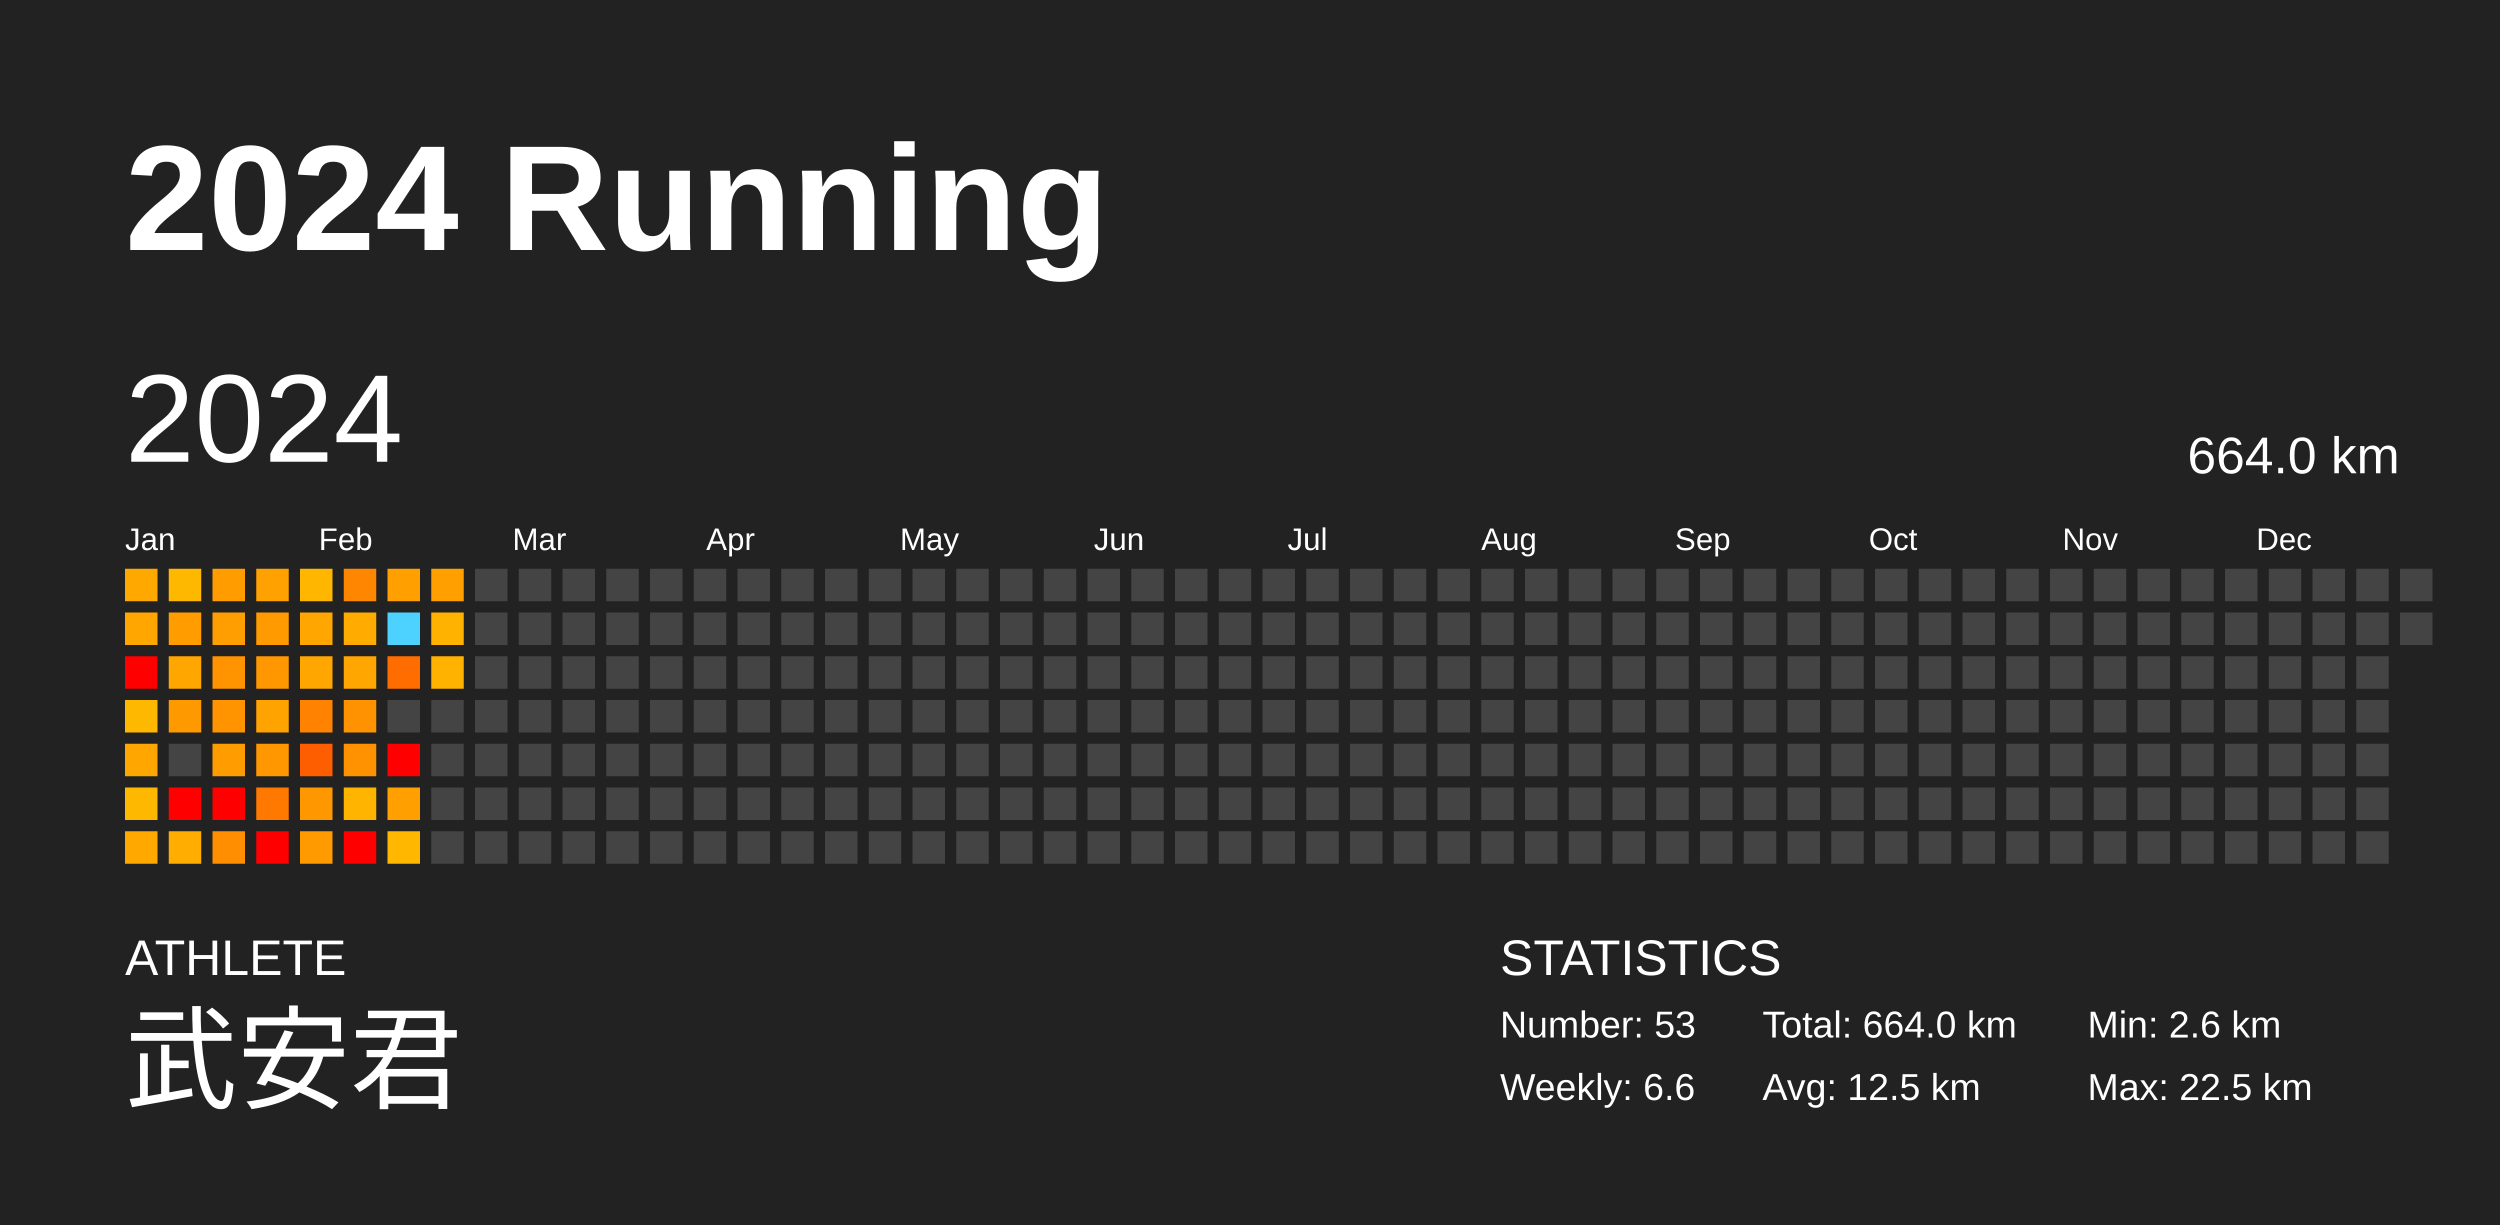
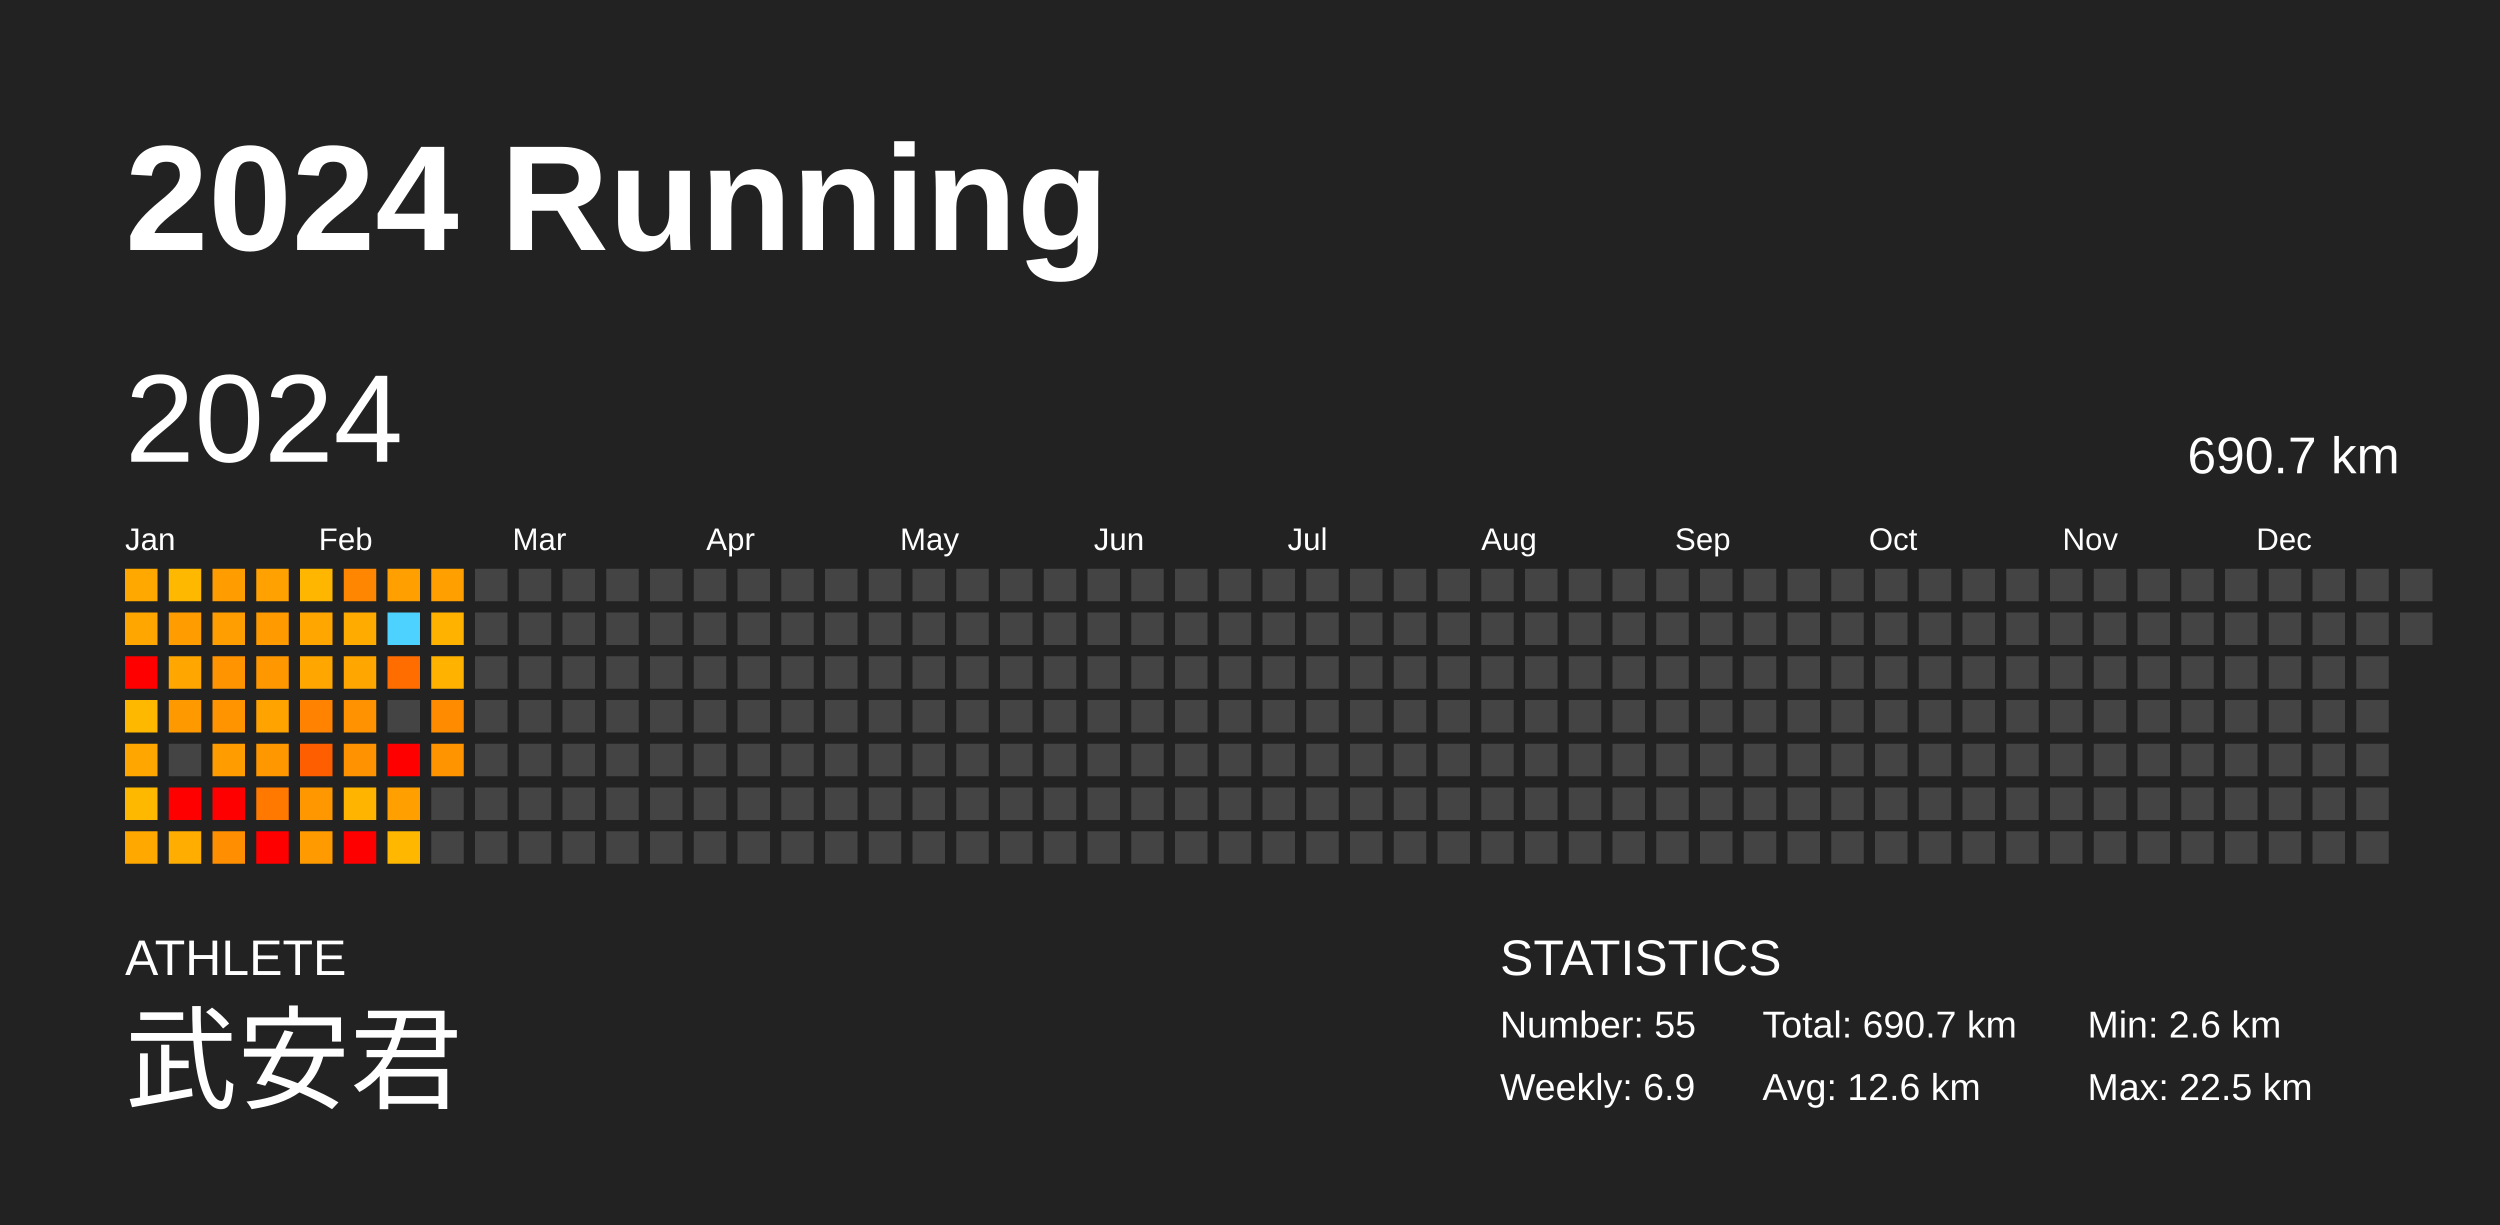
<svg xmlns="http://www.w3.org/2000/svg" baseProfile="full" height="98mm" version="1.1" viewBox="0,0,200,98" width="200mm">
  <defs />
  <rect fill="#222222" height="98" width="200" x="0" y="0" />
  <text fill="#FFFFFF" style="font-size:12px; font-family:Arial; font-weight:bold;" x="10" y="20">2024 Running</text>
  <text fill="#FFFFFF" style="font-size:4px; font-family:Arial" x="10" y="78">ATHLETE</text>
  <text fill="#FFFFFF" style="font-size:9px; font-family:Arial" x="10" y="88">武安君</text>
  <text fill="#FFFFFF" style="font-size:4px; font-family:Arial" x="120" y="78">STATISTICS</text>
-   <text fill="#FFFFFF" style="font-size:3px; font-family:Arial" x="120" y="83">Number: 53</text>
-   <text fill="#FFFFFF" style="font-size:3px; font-family:Arial" x="120" y="88">Weekly: 6.6</text>
-   <text fill="#FFFFFF" style="font-size:3px; font-family:Arial" x="141" y="83">Total: 664.0 km</text>
-   <text fill="#FFFFFF" style="font-size:3px; font-family:Arial" x="141" y="88">Avg: 12.5 km</text>
+   <text fill="#FFFFFF" style="font-size:3px; font-family:Arial" x="120" y="83">Number: 55</text>
+   <text fill="#FFFFFF" style="font-size:3px; font-family:Arial" x="120" y="88">Weekly: 6.9</text>
+   <text fill="#FFFFFF" style="font-size:3px; font-family:Arial" x="141" y="83">Total: 690.7 km</text>
+   <text fill="#FFFFFF" style="font-size:3px; font-family:Arial" x="141" y="88">Avg: 12.6 km</text>
  <text fill="#FFFFFF" style="font-size:3px; font-family:Arial" x="167" y="83">Min: 2.6 km</text>
  <text fill="#FFFFFF" style="font-size:3px; font-family:Arial" x="167" y="88">Max: 22.5 km</text>
  <text dominant-baseline="hanging" fill="#FFFFFF" style="font-size:10.0px; font-family:Arial;" x="10" y="30">2024</text>
-   <text dominant-baseline="hanging" fill="#FFFFFF" style="font-size:4.125px; font-family:Arial;" x="175" y="35">664.0 km</text>
+   <text dominant-baseline="hanging" fill="#FFFFFF" style="font-size:4.125px; font-family:Arial;" x="175" y="35">690.7 km</text>
  <text fill="#FFFFFF" style="font-size:2.5px; font-family:Arial" x="10.0" y="44">Jan</text>
  <text fill="#FFFFFF" style="font-size:2.5px; font-family:Arial" x="25.5" y="44">Feb</text>
  <text fill="#FFFFFF" style="font-size:2.5px; font-family:Arial" x="41.0" y="44">Mar</text>
  <text fill="#FFFFFF" style="font-size:2.5px; font-family:Arial" x="56.5" y="44">Apr</text>
  <text fill="#FFFFFF" style="font-size:2.5px; font-family:Arial" x="72.0" y="44">May</text>
  <text fill="#FFFFFF" style="font-size:2.5px; font-family:Arial" x="87.5" y="44">Jun</text>
  <text fill="#FFFFFF" style="font-size:2.5px; font-family:Arial" x="103.0" y="44">Jul</text>
  <text fill="#FFFFFF" style="font-size:2.5px; font-family:Arial" x="118.5" y="44">Aug</text>
  <text fill="#FFFFFF" style="font-size:2.5px; font-family:Arial" x="134.0" y="44">Sep</text>
  <text fill="#FFFFFF" style="font-size:2.5px; font-family:Arial" x="149.5" y="44">Oct</text>
  <text fill="#FFFFFF" style="font-size:2.5px; font-family:Arial" x="165.0" y="44">Nov</text>
  <text fill="#FFFFFF" style="font-size:2.5px; font-family:Arial" x="180.5" y="44">Dec</text>
  <rect fill="#ffa800" height="2.6" width="2.6" x="10.0" y="45.5" />
  <rect fill="#ffa600" height="2.6" width="2.6" x="10.0" y="49.0" />
  <rect fill="red" height="2.6" width="2.6" x="10.0" y="52.5" />
  <rect fill="#ffb800" height="2.6" width="2.6" x="10.0" y="56.0" />
  <rect fill="#ffa700" height="2.6" width="2.6" x="10.0" y="59.5" />
  <rect fill="#ffb800" height="2.6" width="2.6" x="10.0" y="63.0" />
  <rect fill="#ffa800" height="2.6" width="2.6" x="10.0" y="66.5" />
  <rect fill="#ffb800" height="2.6" width="2.6" x="13.5" y="45.5" />
  <rect fill="#ff9d00" height="2.6" width="2.6" x="13.5" y="49.0" />
  <rect fill="#ffa700" height="2.6" width="2.6" x="13.5" y="52.5" />
  <rect fill="#ff9900" height="2.6" width="2.6" x="13.5" y="56.0" />
  <rect fill="#444444" height="2.6" width="2.6" x="13.5" y="59.5" />
  <rect fill="red" height="2.6" width="2.6" x="13.5" y="63.0" />
  <rect fill="#ffad00" height="2.6" width="2.6" x="13.5" y="66.5" />
  <rect fill="#ff9d00" height="2.6" width="2.6" x="17.0" y="45.5" />
  <rect fill="#ff9e00" height="2.6" width="2.6" x="17.0" y="49.0" />
  <rect fill="#ff9400" height="2.6" width="2.6" x="17.0" y="52.5" />
  <rect fill="#ff9300" height="2.6" width="2.6" x="17.0" y="56.0" />
  <rect fill="#ff9d00" height="2.6" width="2.6" x="17.0" y="59.5" />
  <rect fill="red" height="2.6" width="2.6" x="17.0" y="63.0" />
  <rect fill="#ff8e00" height="2.6" width="2.6" x="17.0" y="66.5" />
  <rect fill="#ffa100" height="2.6" width="2.6" x="20.5" y="45.5" />
  <rect fill="#ff9a00" height="2.6" width="2.6" x="20.5" y="49.0" />
  <rect fill="#ff9700" height="2.6" width="2.6" x="20.5" y="52.5" />
  <rect fill="#ffa300" height="2.6" width="2.6" x="20.5" y="56.0" />
  <rect fill="#ff9800" height="2.6" width="2.6" x="20.5" y="59.5" />
  <rect fill="#ff7800" height="2.6" width="2.6" x="20.5" y="63.0" />
  <rect fill="red" height="2.6" width="2.6" x="20.5" y="66.5" />
  <rect fill="#ffb600" height="2.6" width="2.6" x="24.0" y="45.5" />
  <rect fill="#ffa700" height="2.6" width="2.6" x="24.0" y="49.0" />
  <rect fill="#ffa700" height="2.6" width="2.6" x="24.0" y="52.5" />
  <rect fill="#ff8300" height="2.6" width="2.6" x="24.0" y="56.0" />
  <rect fill="#ff5e00" height="2.6" width="2.6" x="24.0" y="59.5" />
  <rect fill="#ff9800" height="2.6" width="2.6" x="24.0" y="63.0" />
  <rect fill="#ff9a00" height="2.6" width="2.6" x="24.0" y="66.5" />
  <rect fill="#ff8600" height="2.6" width="2.6" x="27.5" y="45.5" />
  <rect fill="#ffab00" height="2.6" width="2.6" x="27.5" y="49.0" />
  <rect fill="#ffa600" height="2.6" width="2.6" x="27.5" y="52.5" />
  <rect fill="#ff9200" height="2.6" width="2.6" x="27.5" y="56.0" />
  <rect fill="#ff9200" height="2.6" width="2.6" x="27.5" y="59.5" />
  <rect fill="#ffb400" height="2.6" width="2.6" x="27.5" y="63.0" />
  <rect fill="red" height="2.6" width="2.6" x="27.5" y="66.5" />
  <rect fill="#ffa000" height="2.6" width="2.6" x="31.0" y="45.5" />
  <rect fill="#4dd2ff" height="2.6" width="2.6" x="31.0" y="49.0" />
  <rect fill="#ff6d00" height="2.6" width="2.6" x="31.0" y="52.5" />
  <rect fill="#444444" height="2.6" width="2.6" x="31.0" y="56.0" />
  <rect fill="red" height="2.6" width="2.6" x="31.0" y="59.5" />
  <rect fill="#ff9f00" height="2.6" width="2.6" x="31.0" y="63.0" />
  <rect fill="#ffb700" height="2.6" width="2.6" x="31.0" y="66.5" />
  <rect fill="#ff9f00" height="2.6" width="2.6" x="34.5" y="45.5" />
  <rect fill="#ffb200" height="2.6" width="2.6" x="34.5" y="49.0" />
  <rect fill="#ffb200" height="2.6" width="2.6" x="34.5" y="52.5" />
-   <rect fill="#444444" height="2.6" width="2.6" x="34.5" y="56.0" />
-   <rect fill="#444444" height="2.6" width="2.6" x="34.5" y="59.5" />
+   <rect fill="#ff8b00" height="2.6" width="2.6" x="34.5" y="56.0" />
+   <rect fill="#ff9400" height="2.6" width="2.6" x="34.5" y="59.5" />
  <rect fill="#444444" height="2.6" width="2.6" x="34.5" y="63.0" />
  <rect fill="#444444" height="2.6" width="2.6" x="34.5" y="66.5" />
  <rect fill="#444444" height="2.6" width="2.6" x="38.0" y="45.5" />
  <rect fill="#444444" height="2.6" width="2.6" x="38.0" y="49.0" />
  <rect fill="#444444" height="2.6" width="2.6" x="38.0" y="52.5" />
  <rect fill="#444444" height="2.6" width="2.6" x="38.0" y="56.0" />
  <rect fill="#444444" height="2.6" width="2.6" x="38.0" y="59.5" />
  <rect fill="#444444" height="2.6" width="2.6" x="38.0" y="63.0" />
  <rect fill="#444444" height="2.6" width="2.6" x="38.0" y="66.5" />
  <rect fill="#444444" height="2.6" width="2.6" x="41.5" y="45.5" />
  <rect fill="#444444" height="2.6" width="2.6" x="41.5" y="49.0" />
  <rect fill="#444444" height="2.6" width="2.6" x="41.5" y="52.5" />
  <rect fill="#444444" height="2.6" width="2.6" x="41.5" y="56.0" />
  <rect fill="#444444" height="2.6" width="2.6" x="41.5" y="59.5" />
  <rect fill="#444444" height="2.6" width="2.6" x="41.5" y="63.0" />
  <rect fill="#444444" height="2.6" width="2.6" x="41.5" y="66.5" />
  <rect fill="#444444" height="2.6" width="2.6" x="45.0" y="45.5" />
  <rect fill="#444444" height="2.6" width="2.6" x="45.0" y="49.0" />
  <rect fill="#444444" height="2.6" width="2.6" x="45.0" y="52.5" />
  <rect fill="#444444" height="2.6" width="2.6" x="45.0" y="56.0" />
  <rect fill="#444444" height="2.6" width="2.6" x="45.0" y="59.5" />
  <rect fill="#444444" height="2.6" width="2.6" x="45.0" y="63.0" />
  <rect fill="#444444" height="2.6" width="2.6" x="45.0" y="66.5" />
  <rect fill="#444444" height="2.6" width="2.6" x="48.5" y="45.5" />
  <rect fill="#444444" height="2.6" width="2.6" x="48.5" y="49.0" />
  <rect fill="#444444" height="2.6" width="2.6" x="48.5" y="52.5" />
  <rect fill="#444444" height="2.6" width="2.6" x="48.5" y="56.0" />
  <rect fill="#444444" height="2.6" width="2.6" x="48.5" y="59.5" />
  <rect fill="#444444" height="2.6" width="2.6" x="48.5" y="63.0" />
  <rect fill="#444444" height="2.6" width="2.6" x="48.5" y="66.5" />
  <rect fill="#444444" height="2.6" width="2.6" x="52.0" y="45.5" />
  <rect fill="#444444" height="2.6" width="2.6" x="52.0" y="49.0" />
  <rect fill="#444444" height="2.6" width="2.6" x="52.0" y="52.5" />
  <rect fill="#444444" height="2.6" width="2.6" x="52.0" y="56.0" />
  <rect fill="#444444" height="2.6" width="2.6" x="52.0" y="59.5" />
  <rect fill="#444444" height="2.6" width="2.6" x="52.0" y="63.0" />
  <rect fill="#444444" height="2.6" width="2.6" x="52.0" y="66.5" />
  <rect fill="#444444" height="2.6" width="2.6" x="55.5" y="45.5" />
  <rect fill="#444444" height="2.6" width="2.6" x="55.5" y="49.0" />
  <rect fill="#444444" height="2.6" width="2.6" x="55.5" y="52.5" />
  <rect fill="#444444" height="2.6" width="2.6" x="55.5" y="56.0" />
  <rect fill="#444444" height="2.6" width="2.6" x="55.5" y="59.5" />
  <rect fill="#444444" height="2.6" width="2.6" x="55.5" y="63.0" />
  <rect fill="#444444" height="2.6" width="2.6" x="55.5" y="66.5" />
  <rect fill="#444444" height="2.6" width="2.6" x="59.0" y="45.5" />
  <rect fill="#444444" height="2.6" width="2.6" x="59.0" y="49.0" />
  <rect fill="#444444" height="2.6" width="2.6" x="59.0" y="52.5" />
  <rect fill="#444444" height="2.6" width="2.6" x="59.0" y="56.0" />
  <rect fill="#444444" height="2.6" width="2.6" x="59.0" y="59.5" />
  <rect fill="#444444" height="2.6" width="2.6" x="59.0" y="63.0" />
  <rect fill="#444444" height="2.6" width="2.6" x="59.0" y="66.5" />
  <rect fill="#444444" height="2.6" width="2.6" x="62.5" y="45.5" />
  <rect fill="#444444" height="2.6" width="2.6" x="62.5" y="49.0" />
  <rect fill="#444444" height="2.6" width="2.6" x="62.5" y="52.5" />
  <rect fill="#444444" height="2.6" width="2.6" x="62.5" y="56.0" />
  <rect fill="#444444" height="2.6" width="2.6" x="62.5" y="59.5" />
  <rect fill="#444444" height="2.6" width="2.6" x="62.5" y="63.0" />
  <rect fill="#444444" height="2.6" width="2.6" x="62.5" y="66.5" />
  <rect fill="#444444" height="2.6" width="2.6" x="66.0" y="45.5" />
  <rect fill="#444444" height="2.6" width="2.6" x="66.0" y="49.0" />
  <rect fill="#444444" height="2.6" width="2.6" x="66.0" y="52.5" />
  <rect fill="#444444" height="2.6" width="2.6" x="66.0" y="56.0" />
  <rect fill="#444444" height="2.6" width="2.6" x="66.0" y="59.5" />
  <rect fill="#444444" height="2.6" width="2.6" x="66.0" y="63.0" />
  <rect fill="#444444" height="2.6" width="2.6" x="66.0" y="66.5" />
  <rect fill="#444444" height="2.6" width="2.6" x="69.5" y="45.5" />
  <rect fill="#444444" height="2.6" width="2.6" x="69.5" y="49.0" />
  <rect fill="#444444" height="2.6" width="2.6" x="69.5" y="52.5" />
  <rect fill="#444444" height="2.6" width="2.6" x="69.5" y="56.0" />
  <rect fill="#444444" height="2.6" width="2.6" x="69.5" y="59.5" />
  <rect fill="#444444" height="2.6" width="2.6" x="69.5" y="63.0" />
  <rect fill="#444444" height="2.6" width="2.6" x="69.5" y="66.5" />
  <rect fill="#444444" height="2.6" width="2.6" x="73.0" y="45.5" />
  <rect fill="#444444" height="2.6" width="2.6" x="73.0" y="49.0" />
  <rect fill="#444444" height="2.6" width="2.6" x="73.0" y="52.5" />
  <rect fill="#444444" height="2.6" width="2.6" x="73.0" y="56.0" />
  <rect fill="#444444" height="2.6" width="2.6" x="73.0" y="59.5" />
  <rect fill="#444444" height="2.6" width="2.6" x="73.0" y="63.0" />
  <rect fill="#444444" height="2.6" width="2.6" x="73.0" y="66.5" />
  <rect fill="#444444" height="2.6" width="2.6" x="76.5" y="45.5" />
  <rect fill="#444444" height="2.6" width="2.6" x="76.5" y="49.0" />
  <rect fill="#444444" height="2.6" width="2.6" x="76.5" y="52.5" />
  <rect fill="#444444" height="2.6" width="2.6" x="76.5" y="56.0" />
  <rect fill="#444444" height="2.6" width="2.6" x="76.5" y="59.5" />
  <rect fill="#444444" height="2.6" width="2.6" x="76.5" y="63.0" />
  <rect fill="#444444" height="2.6" width="2.6" x="76.5" y="66.5" />
  <rect fill="#444444" height="2.6" width="2.6" x="80.0" y="45.5" />
  <rect fill="#444444" height="2.6" width="2.6" x="80.0" y="49.0" />
  <rect fill="#444444" height="2.6" width="2.6" x="80.0" y="52.5" />
  <rect fill="#444444" height="2.6" width="2.6" x="80.0" y="56.0" />
  <rect fill="#444444" height="2.6" width="2.6" x="80.0" y="59.5" />
  <rect fill="#444444" height="2.6" width="2.6" x="80.0" y="63.0" />
  <rect fill="#444444" height="2.6" width="2.6" x="80.0" y="66.5" />
  <rect fill="#444444" height="2.6" width="2.6" x="83.5" y="45.5" />
  <rect fill="#444444" height="2.6" width="2.6" x="83.5" y="49.0" />
  <rect fill="#444444" height="2.6" width="2.6" x="83.5" y="52.5" />
  <rect fill="#444444" height="2.6" width="2.6" x="83.5" y="56.0" />
  <rect fill="#444444" height="2.6" width="2.6" x="83.5" y="59.5" />
  <rect fill="#444444" height="2.6" width="2.6" x="83.5" y="63.0" />
  <rect fill="#444444" height="2.6" width="2.6" x="83.5" y="66.5" />
  <rect fill="#444444" height="2.6" width="2.6" x="87.0" y="45.5" />
  <rect fill="#444444" height="2.6" width="2.6" x="87.0" y="49.0" />
  <rect fill="#444444" height="2.6" width="2.6" x="87.0" y="52.5" />
  <rect fill="#444444" height="2.6" width="2.6" x="87.0" y="56.0" />
  <rect fill="#444444" height="2.6" width="2.6" x="87.0" y="59.5" />
  <rect fill="#444444" height="2.6" width="2.6" x="87.0" y="63.0" />
  <rect fill="#444444" height="2.6" width="2.6" x="87.0" y="66.5" />
  <rect fill="#444444" height="2.6" width="2.6" x="90.5" y="45.5" />
  <rect fill="#444444" height="2.6" width="2.6" x="90.5" y="49.0" />
  <rect fill="#444444" height="2.6" width="2.6" x="90.5" y="52.5" />
  <rect fill="#444444" height="2.6" width="2.6" x="90.5" y="56.0" />
  <rect fill="#444444" height="2.6" width="2.6" x="90.5" y="59.5" />
  <rect fill="#444444" height="2.6" width="2.6" x="90.5" y="63.0" />
  <rect fill="#444444" height="2.6" width="2.6" x="90.5" y="66.5" />
  <rect fill="#444444" height="2.6" width="2.6" x="94.0" y="45.5" />
  <rect fill="#444444" height="2.6" width="2.6" x="94.0" y="49.0" />
  <rect fill="#444444" height="2.6" width="2.6" x="94.0" y="52.5" />
  <rect fill="#444444" height="2.6" width="2.6" x="94.0" y="56.0" />
  <rect fill="#444444" height="2.6" width="2.6" x="94.0" y="59.5" />
  <rect fill="#444444" height="2.6" width="2.6" x="94.0" y="63.0" />
  <rect fill="#444444" height="2.6" width="2.6" x="94.0" y="66.5" />
  <rect fill="#444444" height="2.6" width="2.6" x="97.5" y="45.5" />
  <rect fill="#444444" height="2.6" width="2.6" x="97.5" y="49.0" />
  <rect fill="#444444" height="2.6" width="2.6" x="97.5" y="52.5" />
  <rect fill="#444444" height="2.6" width="2.6" x="97.5" y="56.0" />
  <rect fill="#444444" height="2.6" width="2.6" x="97.5" y="59.5" />
  <rect fill="#444444" height="2.6" width="2.6" x="97.5" y="63.0" />
  <rect fill="#444444" height="2.6" width="2.6" x="97.5" y="66.5" />
  <rect fill="#444444" height="2.6" width="2.6" x="101.0" y="45.5" />
  <rect fill="#444444" height="2.6" width="2.6" x="101.0" y="49.0" />
  <rect fill="#444444" height="2.6" width="2.6" x="101.0" y="52.5" />
  <rect fill="#444444" height="2.6" width="2.6" x="101.0" y="56.0" />
  <rect fill="#444444" height="2.6" width="2.6" x="101.0" y="59.5" />
  <rect fill="#444444" height="2.6" width="2.6" x="101.0" y="63.0" />
  <rect fill="#444444" height="2.6" width="2.6" x="101.0" y="66.5" />
  <rect fill="#444444" height="2.6" width="2.6" x="104.5" y="45.5" />
  <rect fill="#444444" height="2.6" width="2.6" x="104.5" y="49.0" />
  <rect fill="#444444" height="2.6" width="2.6" x="104.5" y="52.5" />
  <rect fill="#444444" height="2.6" width="2.6" x="104.5" y="56.0" />
  <rect fill="#444444" height="2.6" width="2.6" x="104.5" y="59.5" />
  <rect fill="#444444" height="2.6" width="2.6" x="104.5" y="63.0" />
  <rect fill="#444444" height="2.6" width="2.6" x="104.5" y="66.5" />
  <rect fill="#444444" height="2.6" width="2.6" x="108.0" y="45.5" />
  <rect fill="#444444" height="2.6" width="2.6" x="108.0" y="49.0" />
  <rect fill="#444444" height="2.6" width="2.6" x="108.0" y="52.5" />
  <rect fill="#444444" height="2.6" width="2.6" x="108.0" y="56.0" />
  <rect fill="#444444" height="2.6" width="2.6" x="108.0" y="59.5" />
  <rect fill="#444444" height="2.6" width="2.6" x="108.0" y="63.0" />
  <rect fill="#444444" height="2.6" width="2.6" x="108.0" y="66.5" />
  <rect fill="#444444" height="2.6" width="2.6" x="111.5" y="45.5" />
  <rect fill="#444444" height="2.6" width="2.6" x="111.5" y="49.0" />
  <rect fill="#444444" height="2.6" width="2.6" x="111.5" y="52.5" />
  <rect fill="#444444" height="2.6" width="2.6" x="111.5" y="56.0" />
  <rect fill="#444444" height="2.6" width="2.6" x="111.5" y="59.5" />
  <rect fill="#444444" height="2.6" width="2.6" x="111.5" y="63.0" />
  <rect fill="#444444" height="2.6" width="2.6" x="111.5" y="66.5" />
  <rect fill="#444444" height="2.6" width="2.6" x="115.0" y="45.5" />
  <rect fill="#444444" height="2.6" width="2.6" x="115.0" y="49.0" />
  <rect fill="#444444" height="2.6" width="2.6" x="115.0" y="52.5" />
  <rect fill="#444444" height="2.6" width="2.6" x="115.0" y="56.0" />
  <rect fill="#444444" height="2.6" width="2.6" x="115.0" y="59.5" />
  <rect fill="#444444" height="2.6" width="2.6" x="115.0" y="63.0" />
  <rect fill="#444444" height="2.6" width="2.6" x="115.0" y="66.5" />
  <rect fill="#444444" height="2.6" width="2.6" x="118.5" y="45.5" />
  <rect fill="#444444" height="2.6" width="2.6" x="118.5" y="49.0" />
  <rect fill="#444444" height="2.6" width="2.6" x="118.5" y="52.5" />
  <rect fill="#444444" height="2.6" width="2.6" x="118.5" y="56.0" />
  <rect fill="#444444" height="2.6" width="2.6" x="118.5" y="59.5" />
  <rect fill="#444444" height="2.6" width="2.6" x="118.5" y="63.0" />
  <rect fill="#444444" height="2.6" width="2.6" x="118.5" y="66.5" />
  <rect fill="#444444" height="2.6" width="2.6" x="122.0" y="45.5" />
  <rect fill="#444444" height="2.6" width="2.6" x="122.0" y="49.0" />
  <rect fill="#444444" height="2.6" width="2.6" x="122.0" y="52.5" />
  <rect fill="#444444" height="2.6" width="2.6" x="122.0" y="56.0" />
  <rect fill="#444444" height="2.6" width="2.6" x="122.0" y="59.5" />
  <rect fill="#444444" height="2.6" width="2.6" x="122.0" y="63.0" />
  <rect fill="#444444" height="2.6" width="2.6" x="122.0" y="66.5" />
  <rect fill="#444444" height="2.6" width="2.6" x="125.5" y="45.5" />
  <rect fill="#444444" height="2.6" width="2.6" x="125.5" y="49.0" />
  <rect fill="#444444" height="2.6" width="2.6" x="125.5" y="52.5" />
  <rect fill="#444444" height="2.6" width="2.6" x="125.5" y="56.0" />
  <rect fill="#444444" height="2.6" width="2.6" x="125.5" y="59.5" />
  <rect fill="#444444" height="2.6" width="2.6" x="125.5" y="63.0" />
  <rect fill="#444444" height="2.6" width="2.6" x="125.5" y="66.5" />
  <rect fill="#444444" height="2.6" width="2.6" x="129.0" y="45.5" />
  <rect fill="#444444" height="2.6" width="2.6" x="129.0" y="49.0" />
  <rect fill="#444444" height="2.6" width="2.6" x="129.0" y="52.5" />
  <rect fill="#444444" height="2.6" width="2.6" x="129.0" y="56.0" />
  <rect fill="#444444" height="2.6" width="2.6" x="129.0" y="59.5" />
  <rect fill="#444444" height="2.6" width="2.6" x="129.0" y="63.0" />
  <rect fill="#444444" height="2.6" width="2.6" x="129.0" y="66.5" />
  <rect fill="#444444" height="2.6" width="2.6" x="132.5" y="45.5" />
  <rect fill="#444444" height="2.6" width="2.6" x="132.5" y="49.0" />
  <rect fill="#444444" height="2.6" width="2.6" x="132.5" y="52.5" />
  <rect fill="#444444" height="2.6" width="2.6" x="132.5" y="56.0" />
  <rect fill="#444444" height="2.6" width="2.6" x="132.5" y="59.5" />
  <rect fill="#444444" height="2.6" width="2.6" x="132.5" y="63.0" />
  <rect fill="#444444" height="2.6" width="2.6" x="132.5" y="66.5" />
  <rect fill="#444444" height="2.6" width="2.6" x="136.0" y="45.5" />
  <rect fill="#444444" height="2.6" width="2.6" x="136.0" y="49.0" />
  <rect fill="#444444" height="2.6" width="2.6" x="136.0" y="52.5" />
  <rect fill="#444444" height="2.6" width="2.6" x="136.0" y="56.0" />
  <rect fill="#444444" height="2.6" width="2.6" x="136.0" y="59.5" />
  <rect fill="#444444" height="2.6" width="2.6" x="136.0" y="63.0" />
  <rect fill="#444444" height="2.6" width="2.6" x="136.0" y="66.5" />
  <rect fill="#444444" height="2.6" width="2.6" x="139.5" y="45.5" />
  <rect fill="#444444" height="2.6" width="2.6" x="139.5" y="49.0" />
  <rect fill="#444444" height="2.6" width="2.6" x="139.5" y="52.5" />
  <rect fill="#444444" height="2.6" width="2.6" x="139.5" y="56.0" />
  <rect fill="#444444" height="2.6" width="2.6" x="139.5" y="59.5" />
  <rect fill="#444444" height="2.6" width="2.6" x="139.5" y="63.0" />
  <rect fill="#444444" height="2.6" width="2.6" x="139.5" y="66.5" />
  <rect fill="#444444" height="2.6" width="2.6" x="143.0" y="45.5" />
  <rect fill="#444444" height="2.6" width="2.6" x="143.0" y="49.0" />
  <rect fill="#444444" height="2.6" width="2.6" x="143.0" y="52.5" />
  <rect fill="#444444" height="2.6" width="2.6" x="143.0" y="56.0" />
  <rect fill="#444444" height="2.6" width="2.6" x="143.0" y="59.5" />
  <rect fill="#444444" height="2.6" width="2.6" x="143.0" y="63.0" />
  <rect fill="#444444" height="2.6" width="2.6" x="143.0" y="66.5" />
  <rect fill="#444444" height="2.6" width="2.6" x="146.5" y="45.5" />
  <rect fill="#444444" height="2.6" width="2.6" x="146.5" y="49.0" />
  <rect fill="#444444" height="2.6" width="2.6" x="146.5" y="52.5" />
  <rect fill="#444444" height="2.6" width="2.6" x="146.5" y="56.0" />
  <rect fill="#444444" height="2.6" width="2.6" x="146.5" y="59.5" />
  <rect fill="#444444" height="2.6" width="2.6" x="146.5" y="63.0" />
  <rect fill="#444444" height="2.6" width="2.6" x="146.5" y="66.5" />
  <rect fill="#444444" height="2.6" width="2.6" x="150.0" y="45.5" />
  <rect fill="#444444" height="2.6" width="2.6" x="150.0" y="49.0" />
  <rect fill="#444444" height="2.6" width="2.6" x="150.0" y="52.5" />
  <rect fill="#444444" height="2.6" width="2.6" x="150.0" y="56.0" />
  <rect fill="#444444" height="2.6" width="2.6" x="150.0" y="59.5" />
  <rect fill="#444444" height="2.6" width="2.6" x="150.0" y="63.0" />
  <rect fill="#444444" height="2.6" width="2.6" x="150.0" y="66.5" />
  <rect fill="#444444" height="2.6" width="2.6" x="153.5" y="45.5" />
  <rect fill="#444444" height="2.6" width="2.6" x="153.5" y="49.0" />
  <rect fill="#444444" height="2.6" width="2.6" x="153.5" y="52.5" />
  <rect fill="#444444" height="2.6" width="2.6" x="153.5" y="56.0" />
  <rect fill="#444444" height="2.6" width="2.6" x="153.5" y="59.5" />
  <rect fill="#444444" height="2.6" width="2.6" x="153.5" y="63.0" />
  <rect fill="#444444" height="2.6" width="2.6" x="153.5" y="66.5" />
  <rect fill="#444444" height="2.6" width="2.6" x="157.0" y="45.5" />
  <rect fill="#444444" height="2.6" width="2.6" x="157.0" y="49.0" />
  <rect fill="#444444" height="2.6" width="2.6" x="157.0" y="52.5" />
  <rect fill="#444444" height="2.6" width="2.6" x="157.0" y="56.0" />
  <rect fill="#444444" height="2.6" width="2.6" x="157.0" y="59.5" />
  <rect fill="#444444" height="2.6" width="2.6" x="157.0" y="63.0" />
  <rect fill="#444444" height="2.6" width="2.6" x="157.0" y="66.5" />
  <rect fill="#444444" height="2.6" width="2.6" x="160.5" y="45.5" />
  <rect fill="#444444" height="2.6" width="2.6" x="160.5" y="49.0" />
  <rect fill="#444444" height="2.6" width="2.6" x="160.5" y="52.5" />
  <rect fill="#444444" height="2.6" width="2.6" x="160.5" y="56.0" />
  <rect fill="#444444" height="2.6" width="2.6" x="160.5" y="59.5" />
  <rect fill="#444444" height="2.6" width="2.6" x="160.5" y="63.0" />
  <rect fill="#444444" height="2.6" width="2.6" x="160.5" y="66.5" />
  <rect fill="#444444" height="2.6" width="2.6" x="164.0" y="45.5" />
  <rect fill="#444444" height="2.6" width="2.6" x="164.0" y="49.0" />
  <rect fill="#444444" height="2.6" width="2.6" x="164.0" y="52.5" />
  <rect fill="#444444" height="2.6" width="2.6" x="164.0" y="56.0" />
  <rect fill="#444444" height="2.6" width="2.6" x="164.0" y="59.5" />
  <rect fill="#444444" height="2.6" width="2.6" x="164.0" y="63.0" />
  <rect fill="#444444" height="2.6" width="2.6" x="164.0" y="66.5" />
  <rect fill="#444444" height="2.6" width="2.6" x="167.5" y="45.5" />
  <rect fill="#444444" height="2.6" width="2.6" x="167.5" y="49.0" />
  <rect fill="#444444" height="2.6" width="2.6" x="167.5" y="52.5" />
  <rect fill="#444444" height="2.6" width="2.6" x="167.5" y="56.0" />
  <rect fill="#444444" height="2.6" width="2.6" x="167.5" y="59.5" />
  <rect fill="#444444" height="2.6" width="2.6" x="167.5" y="63.0" />
  <rect fill="#444444" height="2.6" width="2.6" x="167.5" y="66.5" />
  <rect fill="#444444" height="2.6" width="2.6" x="171.0" y="45.5" />
  <rect fill="#444444" height="2.6" width="2.6" x="171.0" y="49.0" />
  <rect fill="#444444" height="2.6" width="2.6" x="171.0" y="52.5" />
  <rect fill="#444444" height="2.6" width="2.6" x="171.0" y="56.0" />
  <rect fill="#444444" height="2.6" width="2.6" x="171.0" y="59.5" />
  <rect fill="#444444" height="2.6" width="2.6" x="171.0" y="63.0" />
  <rect fill="#444444" height="2.6" width="2.6" x="171.0" y="66.5" />
  <rect fill="#444444" height="2.6" width="2.6" x="174.5" y="45.5" />
  <rect fill="#444444" height="2.6" width="2.6" x="174.5" y="49.0" />
  <rect fill="#444444" height="2.6" width="2.6" x="174.5" y="52.5" />
  <rect fill="#444444" height="2.6" width="2.6" x="174.5" y="56.0" />
  <rect fill="#444444" height="2.6" width="2.6" x="174.5" y="59.5" />
  <rect fill="#444444" height="2.6" width="2.6" x="174.5" y="63.0" />
  <rect fill="#444444" height="2.6" width="2.6" x="174.5" y="66.5" />
  <rect fill="#444444" height="2.6" width="2.6" x="178.0" y="45.5" />
  <rect fill="#444444" height="2.6" width="2.6" x="178.0" y="49.0" />
  <rect fill="#444444" height="2.6" width="2.6" x="178.0" y="52.5" />
  <rect fill="#444444" height="2.6" width="2.6" x="178.0" y="56.0" />
  <rect fill="#444444" height="2.6" width="2.6" x="178.0" y="59.5" />
  <rect fill="#444444" height="2.6" width="2.6" x="178.0" y="63.0" />
  <rect fill="#444444" height="2.6" width="2.6" x="178.0" y="66.5" />
  <rect fill="#444444" height="2.6" width="2.6" x="181.5" y="45.5" />
  <rect fill="#444444" height="2.6" width="2.6" x="181.5" y="49.0" />
  <rect fill="#444444" height="2.6" width="2.6" x="181.5" y="52.5" />
  <rect fill="#444444" height="2.6" width="2.6" x="181.5" y="56.0" />
  <rect fill="#444444" height="2.6" width="2.6" x="181.5" y="59.5" />
  <rect fill="#444444" height="2.6" width="2.6" x="181.5" y="63.0" />
  <rect fill="#444444" height="2.6" width="2.6" x="181.5" y="66.5" />
  <rect fill="#444444" height="2.6" width="2.6" x="185.0" y="45.5" />
  <rect fill="#444444" height="2.6" width="2.6" x="185.0" y="49.0" />
  <rect fill="#444444" height="2.6" width="2.6" x="185.0" y="52.5" />
  <rect fill="#444444" height="2.6" width="2.6" x="185.0" y="56.0" />
  <rect fill="#444444" height="2.6" width="2.6" x="185.0" y="59.5" />
  <rect fill="#444444" height="2.6" width="2.6" x="185.0" y="63.0" />
  <rect fill="#444444" height="2.6" width="2.6" x="185.0" y="66.5" />
  <rect fill="#444444" height="2.6" width="2.6" x="188.5" y="45.5" />
  <rect fill="#444444" height="2.6" width="2.6" x="188.5" y="49.0" />
  <rect fill="#444444" height="2.6" width="2.6" x="188.5" y="52.5" />
  <rect fill="#444444" height="2.6" width="2.6" x="188.5" y="56.0" />
  <rect fill="#444444" height="2.6" width="2.6" x="188.5" y="59.5" />
  <rect fill="#444444" height="2.6" width="2.6" x="188.5" y="63.0" />
  <rect fill="#444444" height="2.6" width="2.6" x="188.5" y="66.5" />
  <rect fill="#444444" height="2.6" width="2.6" x="192.0" y="45.5" />
  <rect fill="#444444" height="2.6" width="2.6" x="192.0" y="49.0" />
</svg>
